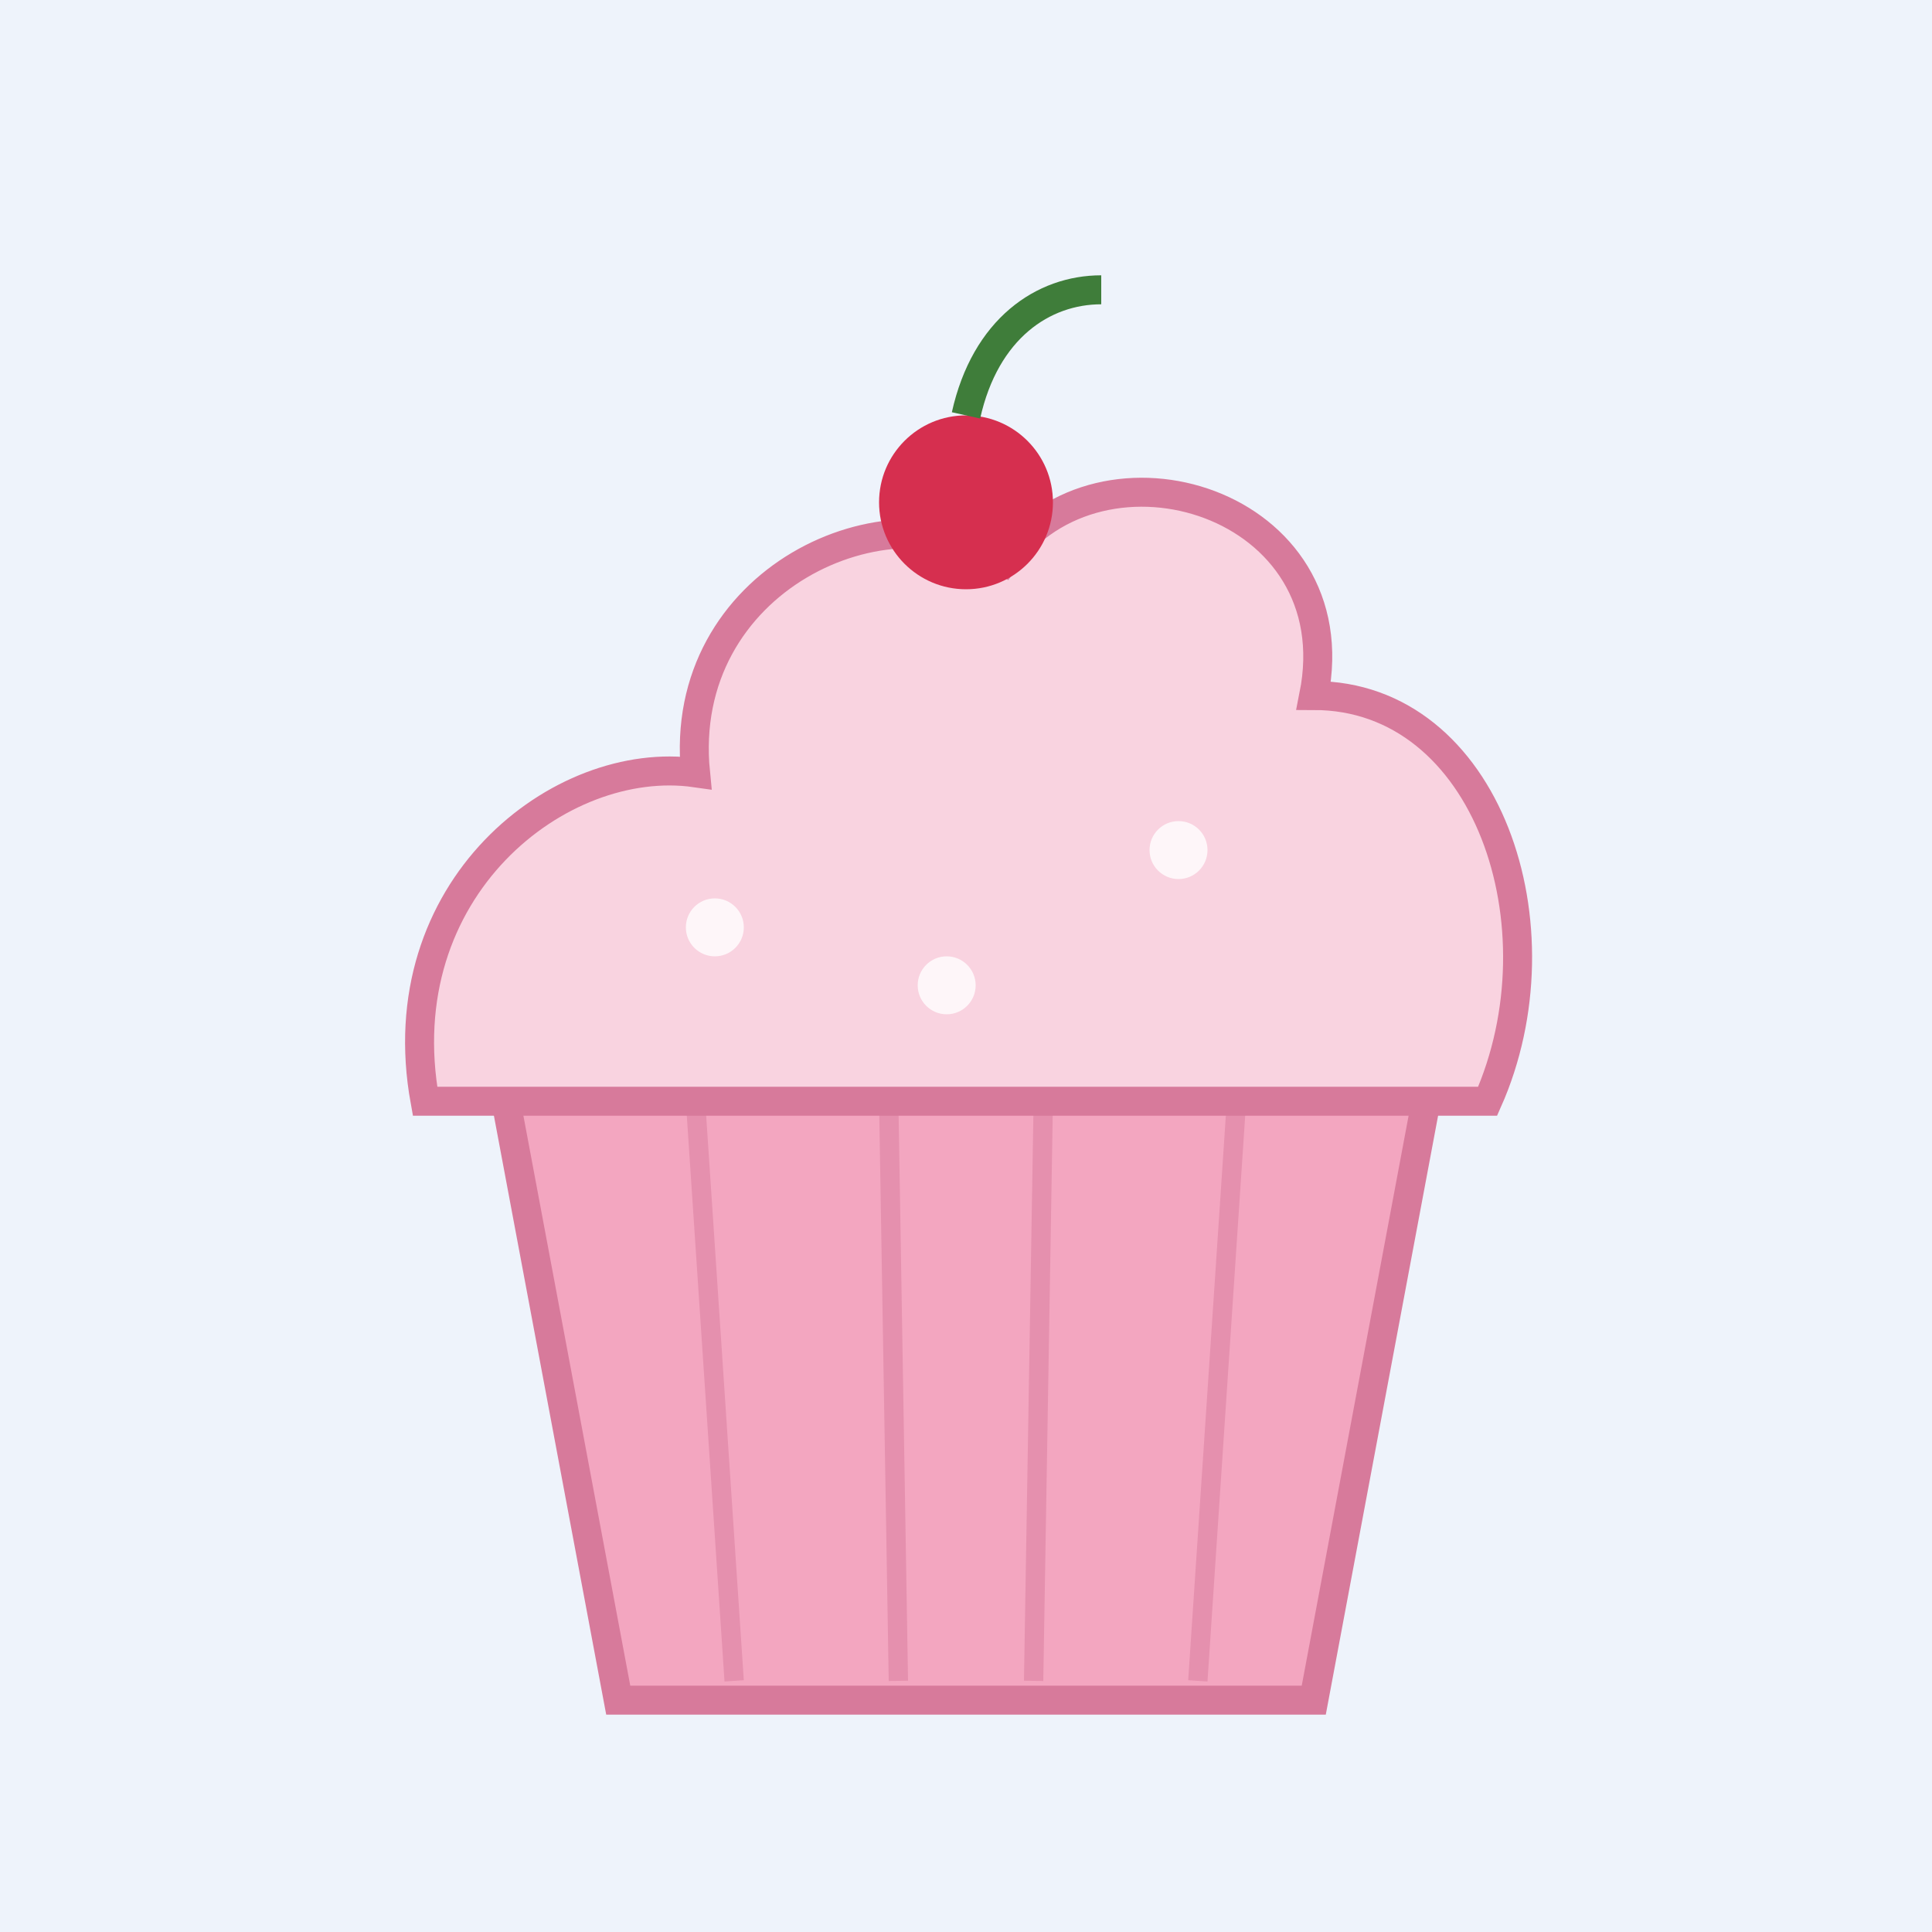
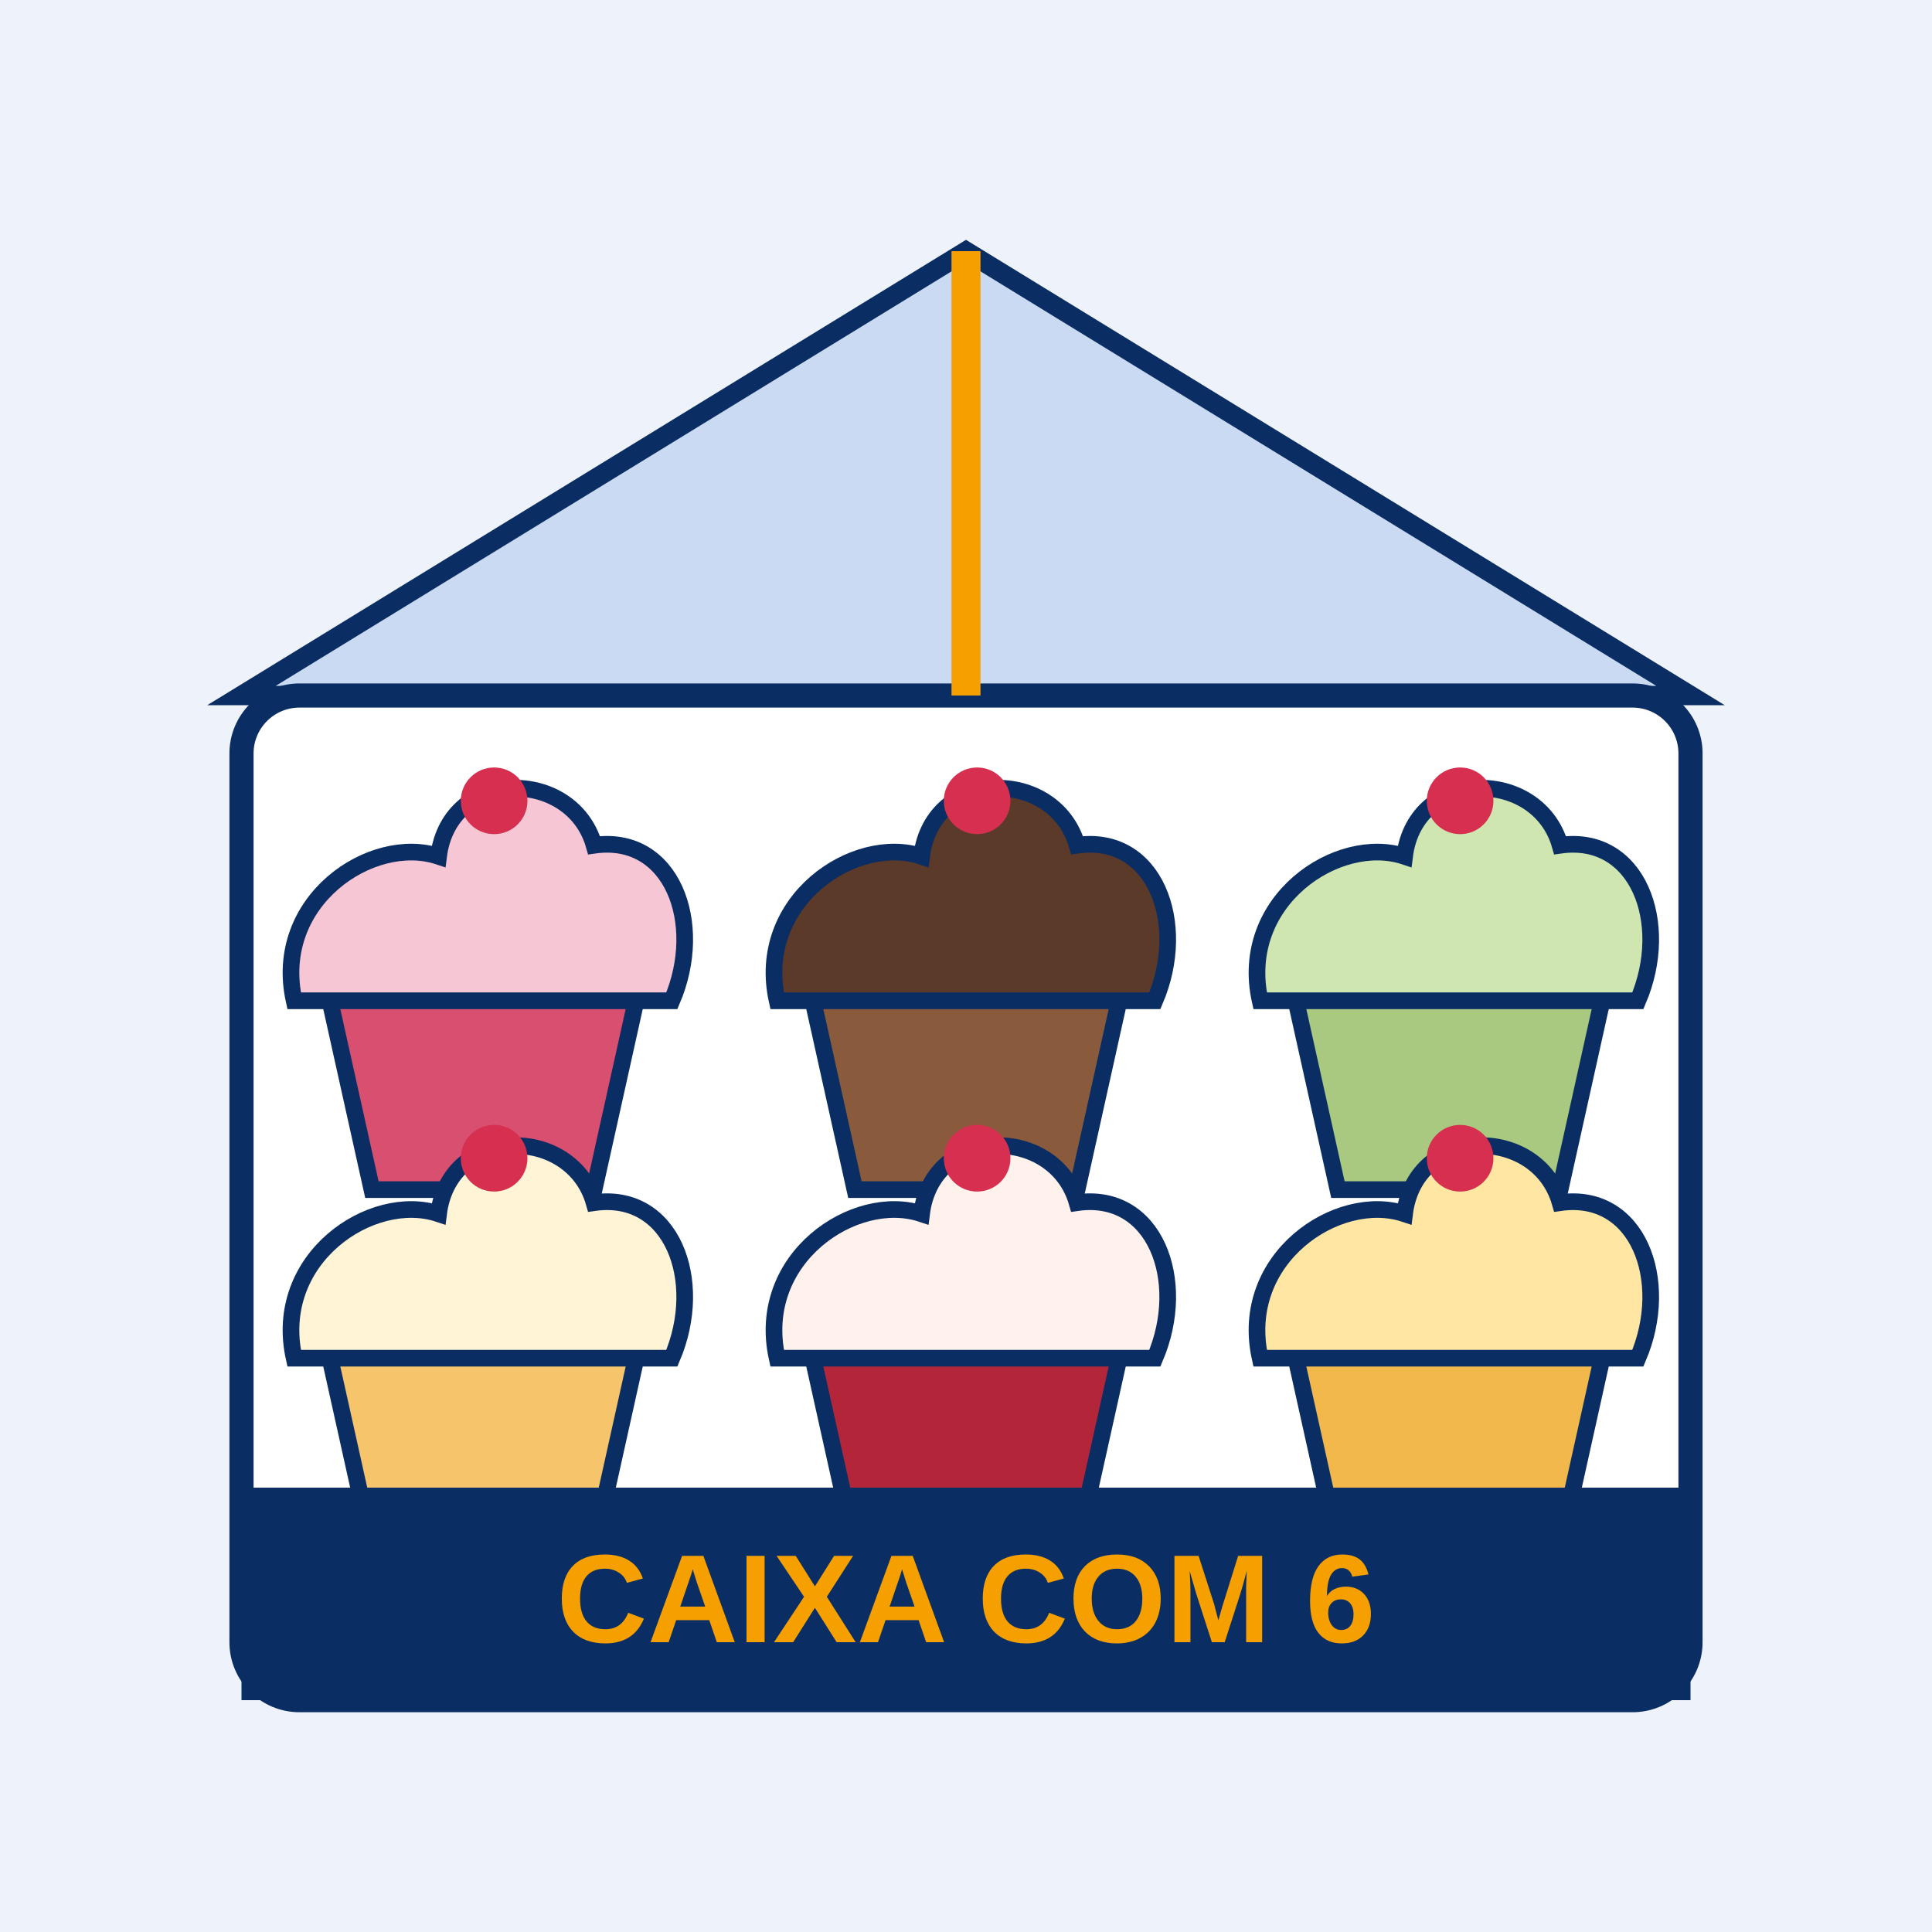
- <svg xmlns="http://www.w3.org/2000/svg" viewBox="0 0 200 200" role="img" aria-label="Ilustração de cupcake caixa">
+ <svg xmlns="http://www.w3.org/2000/svg" viewBox="0 0 200 200" role="img" aria-label="CAIXA COM 6">
  <rect width="200" height="200" fill="#eef3fb" />
-   <path d="M52 112 L148 112 L136 176 L64 176 Z" fill="#f3a6c0" stroke="#d77a9b" stroke-width="3" />
-   <path d="M72 114 L76 174 M92 114 L93 174 M108 114 L107 174 M128 114 L124 174" stroke="#d77a9b" stroke-width="2" opacity=".5" />
-   <path d="M44 114 C40 92 58 78 72 80 C70 60 92 50 104 58 C114 44 140 52 136 72 C154 72 162 96 154 114 Z" fill="#f9d3e0" stroke="#d77a9b" stroke-width="3" />
-   <circle cx="100" cy="52" r="9" fill="#d62f4f" />
-   <path d="M100 43 C102 34 108 30 114 30" stroke="#3f7d3a" stroke-width="3" fill="none" />
-   <circle cx="74" cy="96" r="3" fill="#fff" opacity=".8" />
-   <circle cx="122" cy="88" r="3" fill="#fff" opacity=".8" />
-   <circle cx="98" cy="102" r="3" fill="#fff" opacity=".8" />
+   <path d="M25 72 L100 26 L175 72 Z" fill="#c9daf2" stroke="#0a2d63" stroke-width="2" />
+   <rect x="25" y="72" width="150" height="104" rx="6" fill="#ffffff" stroke="#0a2d63" stroke-width="2.5" />
+   <g transform="translate(50 97.85) scale(1.15)">
+     <path d="M-14 4 L14 4 L10 22 L-10 22 Z" fill="#d94f70" stroke="#0a2d63" stroke-width="1.5" />
+     <path d="M-17 5 C-19 -4 -10 -10 -4 -8 C-3 -16 8 -16 10 -9 C17 -10 20 -2 17 5 Z" fill="#f7c6d4" stroke="#0a2d63" stroke-width="1.5" />
+     <circle cx="1" cy="-13" r="3" fill="#d62f4f" />
+   </g>
+   <g transform="translate(100 97.85) scale(1.15)">
+     <path d="M-14 4 L14 4 L10 22 L-10 22 Z" fill="#8a5a3c" stroke="#0a2d63" stroke-width="1.5" />
+     <path d="M-17 5 C-19 -4 -10 -10 -4 -8 C-3 -16 8 -16 10 -9 C17 -10 20 -2 17 5 Z" fill="#5b3a29" stroke="#0a2d63" stroke-width="1.5" />
+     <circle cx="1" cy="-13" r="3" fill="#d62f4f" />
+   </g>
+   <g transform="translate(150 97.85) scale(1.15)">
+     <path d="M-14 4 L14 4 L10 22 L-10 22 Z" fill="#a8c97f" stroke="#0a2d63" stroke-width="1.5" />
+     <path d="M-17 5 C-19 -4 -10 -10 -4 -8 C-3 -16 8 -16 10 -9 C17 -10 20 -2 17 5 Z" fill="#cfe6b0" stroke="#0a2d63" stroke-width="1.5" />
+     <circle cx="1" cy="-13" r="3" fill="#d62f4f" />
+   </g>
+   <g transform="translate(50 134.85) scale(1.15)">
+     <path d="M-14 4 L14 4 L10 22 L-10 22 Z" fill="#f6c56b" stroke="#0a2d63" stroke-width="1.5" />
+     <path d="M-17 5 C-19 -4 -10 -10 -4 -8 C-3 -16 8 -16 10 -9 C17 -10 20 -2 17 5 Z" fill="#fff4d6" stroke="#0a2d63" stroke-width="1.5" />
+     <circle cx="1" cy="-13" r="3" fill="#d62f4f" />
+   </g>
+   <g transform="translate(100 134.85) scale(1.15)">
+     <path d="M-14 4 L14 4 L10 22 L-10 22 Z" fill="#b3263a" stroke="#0a2d63" stroke-width="1.5" />
+     <path d="M-17 5 C-19 -4 -10 -10 -4 -8 C-3 -16 8 -16 10 -9 C17 -10 20 -2 17 5 Z" fill="#fff1ec" stroke="#0a2d63" stroke-width="1.5" />
+     <circle cx="1" cy="-13" r="3" fill="#d62f4f" />
+   </g>
+   <g transform="translate(150 134.85) scale(1.15)">
+     <path d="M-14 4 L14 4 L10 22 L-10 22 Z" fill="#f2b84b" stroke="#0a2d63" stroke-width="1.5" />
+     <path d="M-17 5 C-19 -4 -10 -10 -4 -8 C-3 -16 8 -16 10 -9 C17 -10 20 -2 17 5 Z" fill="#ffe7a3" stroke="#0a2d63" stroke-width="1.5" />
+     <circle cx="1" cy="-13" r="3" fill="#d62f4f" />
+   </g>
+   <rect x="25" y="154" width="150" height="22" rx="0" fill="#0a2d63" />
+   <text x="100" y="170" text-anchor="middle" font-family="Arial, sans-serif" font-size="13" font-weight="700" fill="#f5a000">CAIXA COM 6</text>
+   <path d="M100 26 L100 72" stroke="#f5a000" stroke-width="3" />
</svg>
